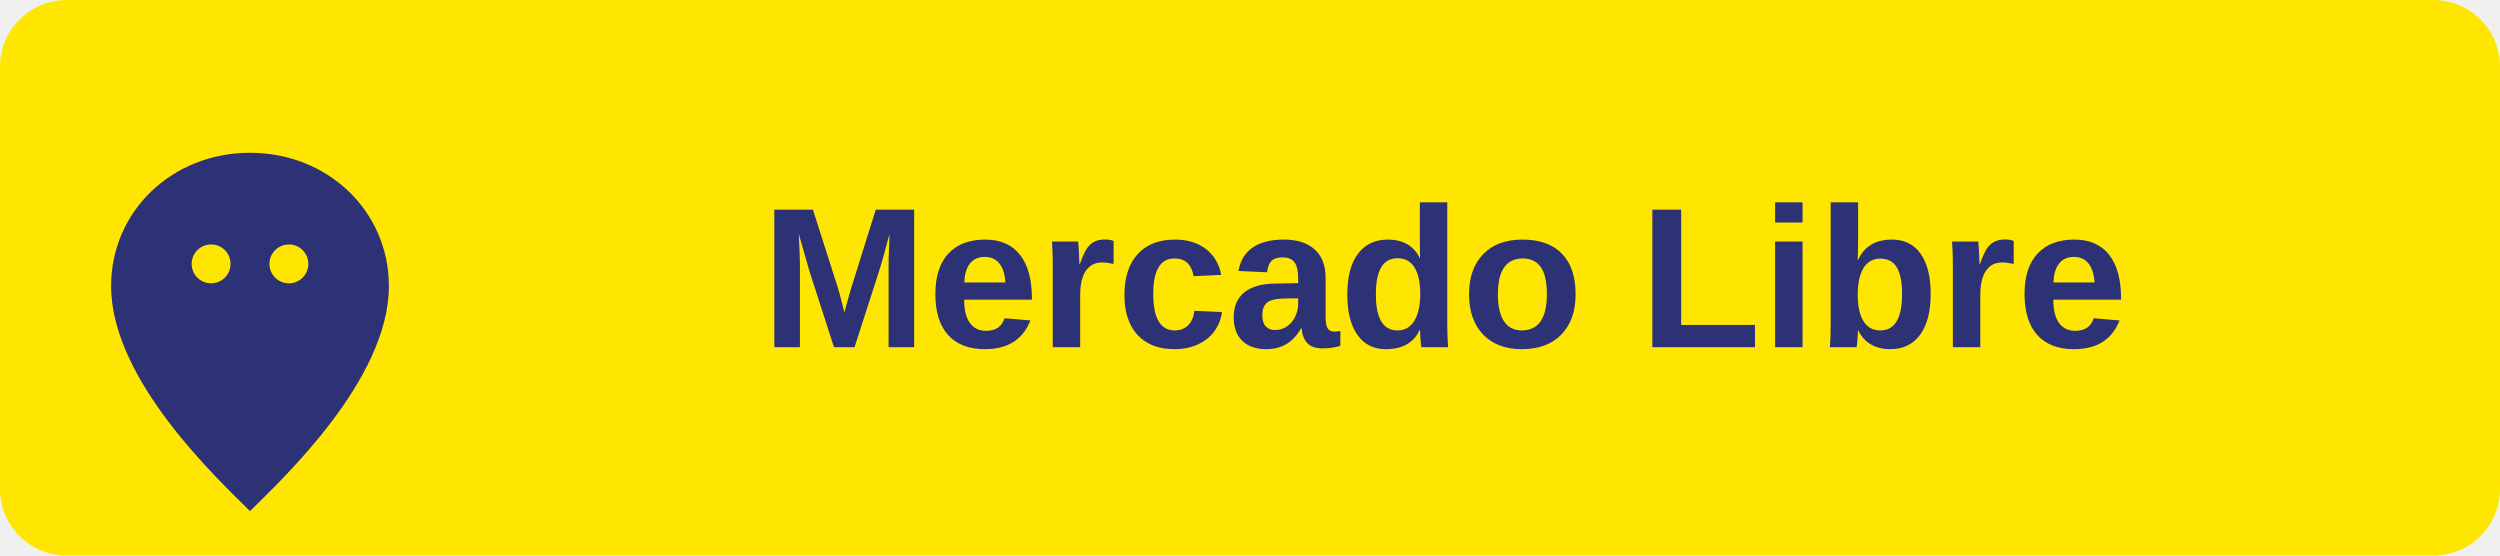
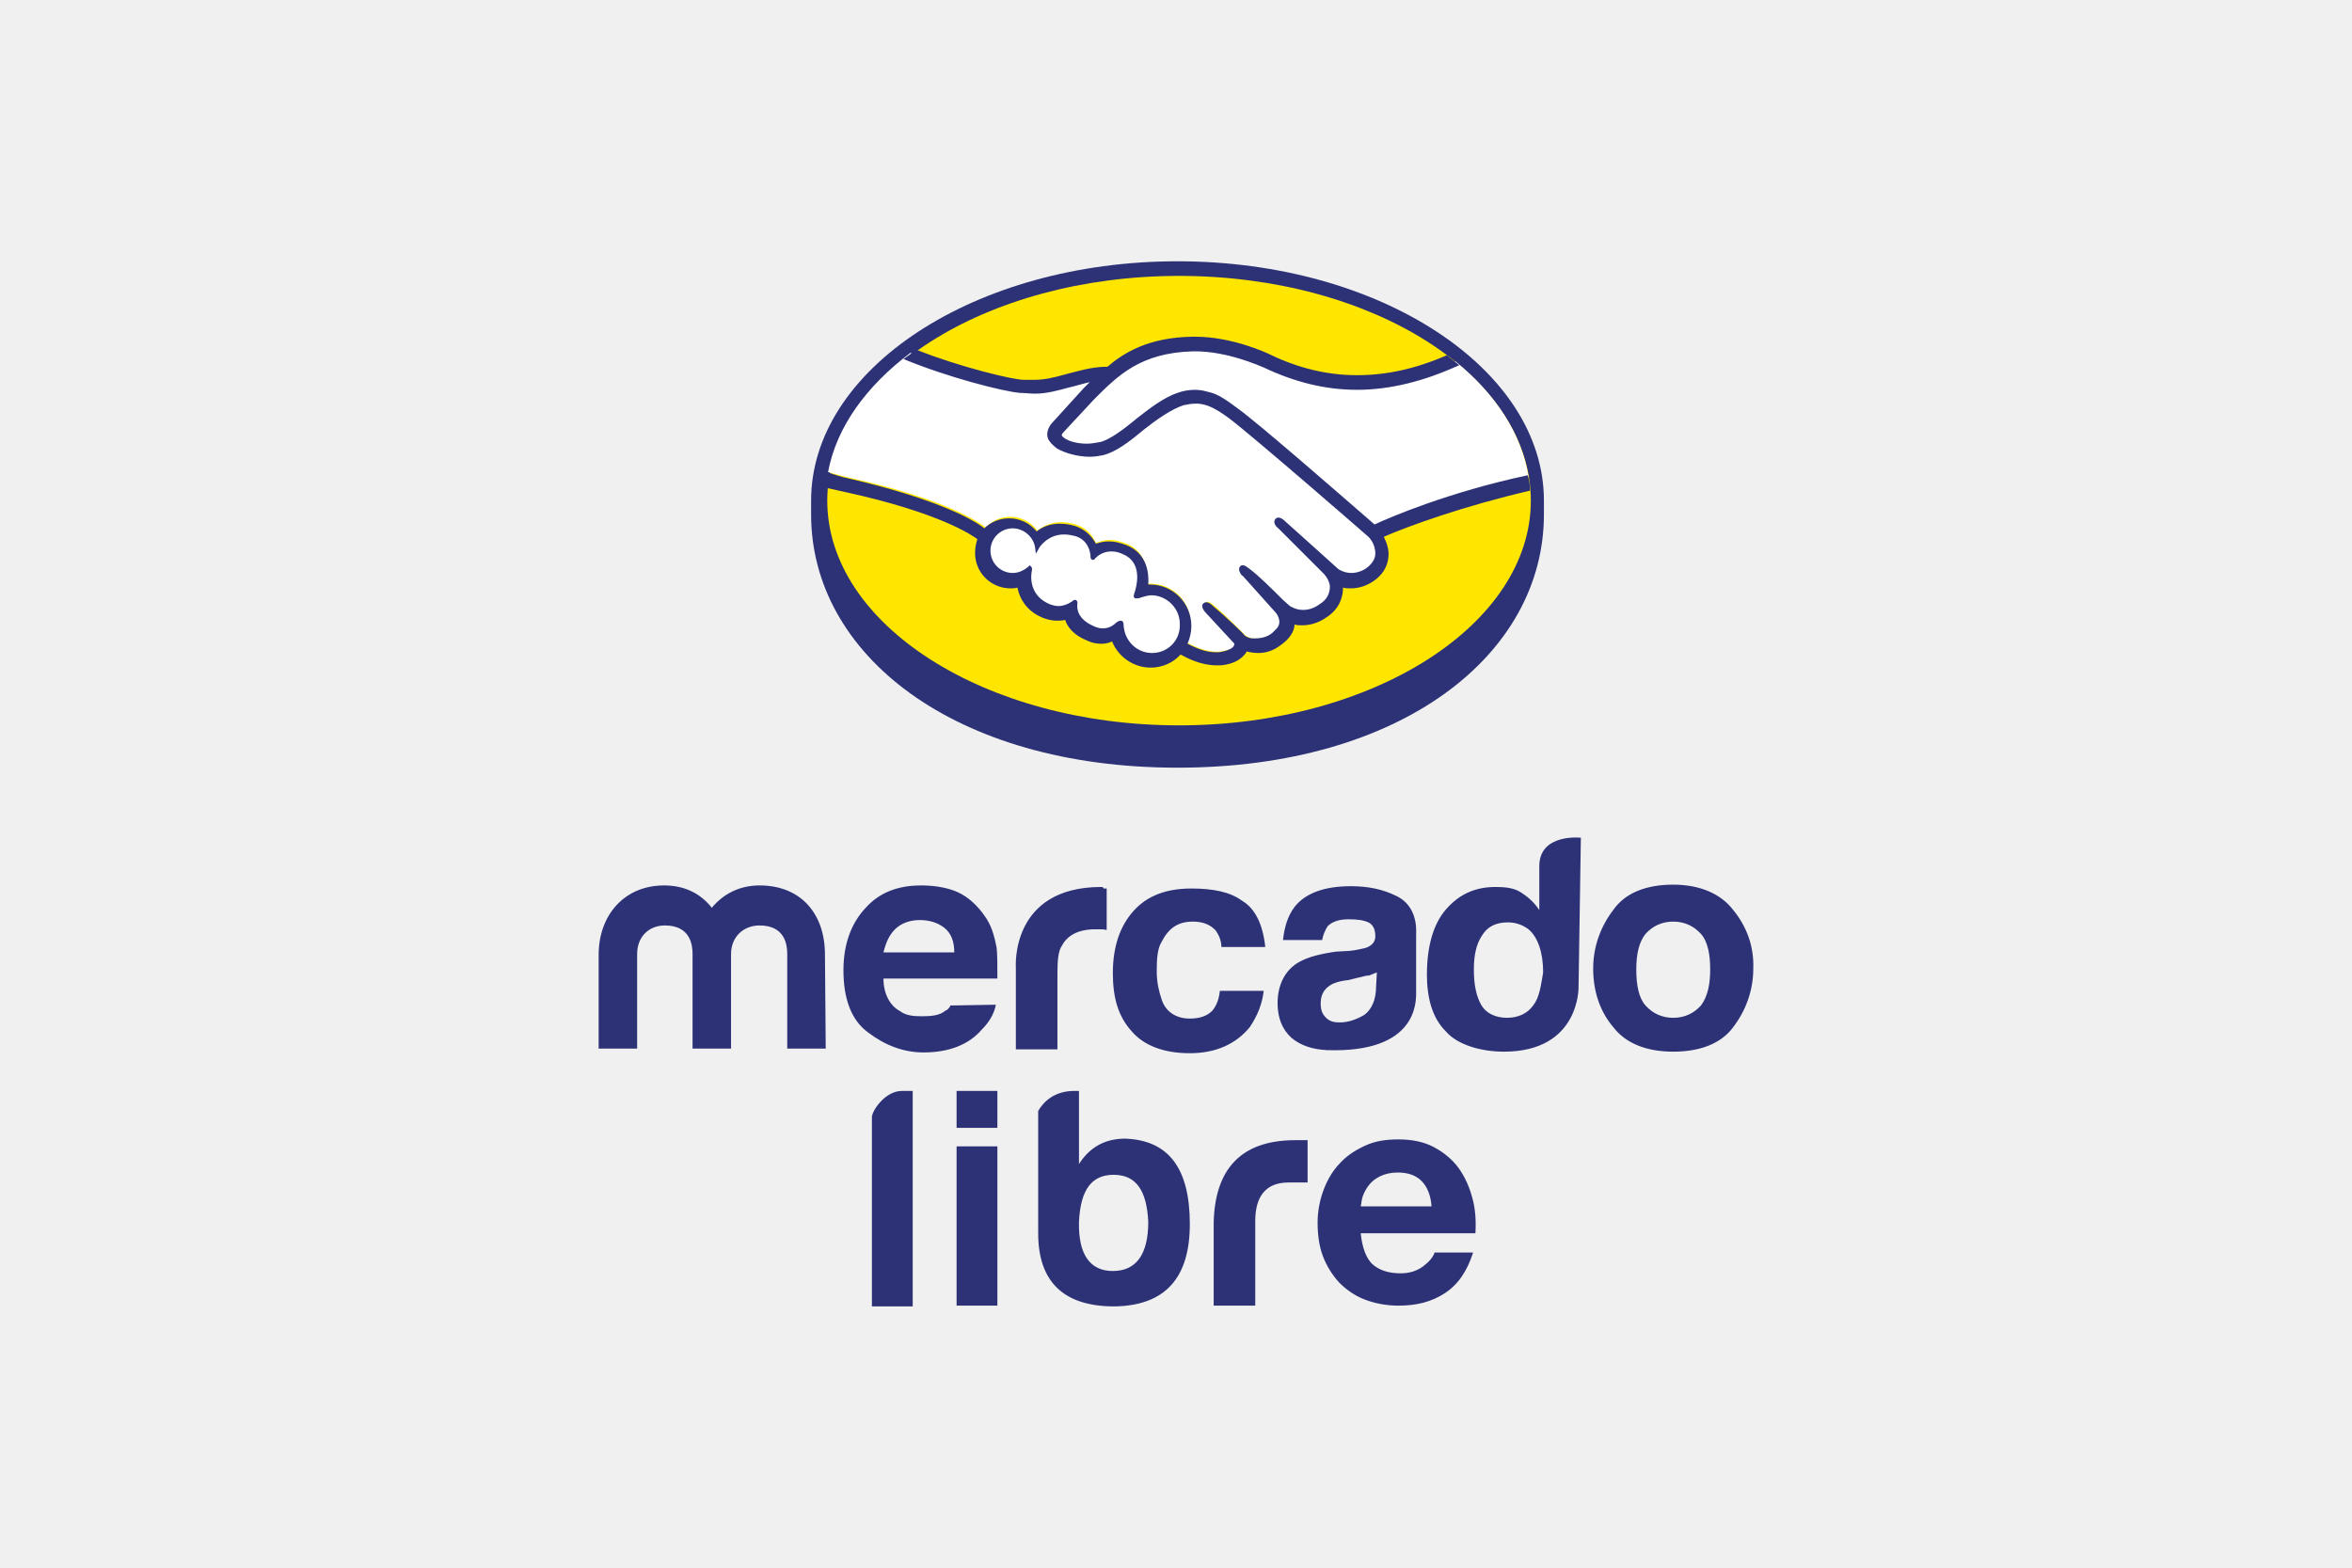
- <svg xmlns="http://www.w3.org/2000/svg" viewBox="0 0 900 200" role="img" aria-label="Mercado Libre">
-   <rect width="900" height="200" rx="24" fill="#FFE600" />
-   <path d="M90 55c-28 0-50 21-50 48 0 34 39 70 50 81 11-11 50-47 50-81 0-27-22-48-50-48z" fill="#2D3277" />
-   <circle cx="76" cy="95" r="7" fill="#FFE600" />
-   <circle cx="104" cy="95" r="7" fill="#FFE600" />
-   <text x="520" y="125" text-anchor="middle" font-family="Arial, Helvetica, sans-serif" font-size="72" font-weight="700" fill="#2D3277">Mercado Libre</text>
+ <svg xmlns="http://www.w3.org/2000/svg" height="800" width="1200" viewBox="-22.501 -33.95 195.01 203.7">
+   <path d="M39.4 107.8h1.4v28h-5.3v-24.6c0-.8 1.7-3.4 3.9-3.4zm29 6.2c-2.6 0-4.6 1.1-6 3.3v-9.5h-.6c-2.6 0-4 1.4-4.7 2.6v-.2 16.1c0 6.3 3.3 9.5 9.9 9.5 6.6-.1 9.8-3.7 9.8-10.7 0-7.3-2.8-10.9-8.4-11.1zm-1.6 17.2c-3 0-4.5-2.2-4.4-6.4.2-4.1 1.6-6.1 4.5-6.1s4.3 2 4.5 6.1c0 4.3-1.6 6.4-4.6 6.4zm13.1-6.4c.2-6.8 3.5-10.6 10.6-10.6h1.6v5.5h-2.5c-3 0-4.3 1.9-4.3 5v11h-5.4zm20.6 5.5c.9.8 2.1 1.2 3.7 1.2 1.1 0 2.1-.3 2.9-.9.8-.6 1.3-1.2 1.5-1.8h5c-.8 2.5-2 4.2-3.7 5.3-1.7 1.1-3.6 1.6-6 1.6-1.6 0-3.1-.3-4.4-.8-1.3-.5-2.4-1.3-3.3-2.2-.9-1-1.6-2.1-2.1-3.4-.5-1.3-.7-2.8-.7-4.4 0-1.5.3-3 .8-4.3.5-1.3 1.2-2.5 2.1-3.4.9-1 2-1.7 3.3-2.3 1.3-.6 2.7-.8 4.3-.8 1.7 0 3.3.3 4.6 1 1.3.7 2.4 1.6 3.2 2.7.8 1.1 1.4 2.4 1.8 3.9.4 1.4.5 3 .4 4.6H99c.2 1.9.7 3.2 1.5 4zm6.4-10.8c-.7-.7-1.7-1.1-3.1-1.1-.9 0-1.7.2-2.3.5-.6.3-1.1.7-1.4 1.1-.4.5-.6.9-.8 1.4-.2.5-.2 1-.3 1.4h9.2c-.1-1.5-.6-2.6-1.3-3.3zm-60.4-11.7h5.3v4.8h-5.3zm0 7.2h5.3v20.7h-5.3zm96.7-18.3c-.9 1-2.1 1.6-3.6 1.6s-2.7-.6-3.6-1.6c-.9-1-1.2-2.7-1.2-4.7 0-2.1.4-3.6 1.2-4.6.9-1 2.1-1.6 3.6-1.6s2.7.6 3.6 1.6c.9 1 1.2 2.7 1.2 4.6 0 1.9-.3 3.5-1.2 4.7zm4.2-12.4c-1.6-2.1-4.3-3.3-7.8-3.3-3.4 0-6.2 1-7.8 3.3-1.6 2.1-2.6 4.7-2.6 7.6 0 3 .9 5.6 2.6 7.6 1.6 2.1 4.3 3.2 7.8 3.2 3.4 0 6.2-1 7.8-3.2 1.6-2.1 2.6-4.7 2.6-7.6.1-2.8-.8-5.4-2.6-7.6m-26 12.4c-.7 1-1.9 1.6-3.4 1.6s-2.7-.6-3.3-1.6c-.7-1.2-1-2.7-1-4.7 0-1.8.3-3.2 1-4.3.7-1.2 1.8-1.8 3.4-1.8 1 0 1.9.3 2.7.9 1.2 1 1.9 3 1.9 5.6-.3 1.8-.5 3.3-1.3 4.3zm6.2-21.8s-5.4-.6-5.4 3.7v5.7c-.6-.9-1.3-1.6-2.4-2.3-.9-.6-2.1-.7-3.3-.7-2.7 0-4.8 1-6.5 3-1.6 1.9-2.4 4.8-2.4 8.4 0 3 .7 5.6 2.4 7.3 1.6 1.9 4.8 2.7 7.6 2.7 9.9 0 9.7-8.4 9.7-8.4l.3-19.4M101 94.2c0 1.8-.6 3-1.5 3.7-1 .6-2.1 1-3.2 1-.7 0-1.3-.1-1.8-.6s-.7-1-.7-1.9c0-1 .4-1.8 1.2-2.3.4-.3 1.3-.6 2.4-.7l1.2-.3c.6-.1 1-.3 1.5-.3.3-.1.7-.3 1-.4zm2.7-11.7c-1.8-.9-3.7-1.3-6-1.3-3.4 0-5.9.9-7.3 2.7-.9 1.2-1.3 2.6-1.5 4.3H94c.1-.7.4-1.3.7-1.8.6-.6 1.5-.9 2.7-.9 1.2 0 1.9.1 2.6.4.6.3.9.9.9 1.8 0 .7-.4 1.2-1.2 1.5-.4.1-1.2.3-2.1.4l-1.8.1c-2.1.3-3.6.7-4.7 1.3-1.9 1-2.9 3-2.9 5.4 0 1.9.6 3.4 1.8 4.5 1.2 1 2.7 1.5 4.6 1.6 11.7.4 11.6-6.2 11.6-7.5v-7.6c.1-2.2-.7-4-2.5-4.9m-26.5 3.3c1.3 0 2.3.4 3 1.2.4.6.7 1.3.7 2.1h5.7c-.3-2.9-1.3-5-3-6-1.6-1.2-3.9-1.6-6.6-1.6-3.2 0-5.7.9-7.5 2.9-1.8 2-2.7 4.7-2.7 8.1 0 3.2.7 5.6 2.4 7.5 1.6 1.9 4.2 2.9 7.6 2.9 3.4 0 6-1.2 7.8-3.4 1-1.5 1.6-3 1.8-4.7h-5.7c-.1 1-.4 1.9-1 2.6-.6.6-1.5 1-2.9 1-1.8 0-3.2-.9-3.7-2.6-.3-.9-.6-2.1-.6-3.6s.1-2.9.6-3.7c.9-1.8 2.1-2.7 4.1-2.7m-11.9-4.5c-11.9 0-11.1 10.5-11.1 10.5v10.6h5.4v-9.9c0-1.6.1-2.9.6-3.6.7-1.3 2.1-2.1 4.3-2.1h.6c.3 0 .6 0 .9.1v-5.4h-.4c-.1-.2-.1-.2-.3-.2m-26.8 5.5c.7-.7 1.8-1.2 3.2-1.2 1.2 0 2.3.3 3.2 1 .9.7 1.3 1.8 1.3 3.2H37c.3-1.2.7-2.2 1.5-3zm7.2 9.9c-.1.3-.4.6-.7.7-.7.6-1.8.7-3 .7s-2.1-.1-2.9-.7c-1.3-.7-2.1-2.3-2.1-4.2h14.8c0-1.8 0-3.2-.1-4-.3-1.6-.7-3-1.6-4.2-.9-1.3-2.1-2.4-3.4-3-1.3-.6-3-.9-4.8-.9-3 0-5.4.9-7.2 2.9-1.8 1.9-2.9 4.6-2.9 8.1 0 3.7 1 6.5 3.2 8.1 2.1 1.6 4.5 2.6 7.2 2.6 3.3 0 5.9-1 7.6-3 1-1 1.6-2.1 1.8-3.2l-5.9.1m-16.2 5.6h-5V90c0-1.2-.3-3.7-3.6-3.7-2.1 0-3.7 1.5-3.7 3.7v12.3h-5V90c0-1.2-.3-3.7-3.6-3.7C6.5 86.3 5 87.8 5 90v12.3H0V90.1c0-5.1 3.3-9 8.5-9 2.6 0 4.7 1 6.2 2.9 1.5-1.8 3.6-2.9 6.2-2.9 5.4 0 8.5 3.7 8.5 9l.1 12.2m93.3-71.2C122.8 14 101.5 0 75.2 0S27.6 14 27.6 31.1v1.8c0 18.2 18.6 32.9 47.6 32.9 29.1 0 47.6-14.7 47.6-32.9v-1.8z" fill="#2D3277" />
+   <path d="M121.1 31.1c0 16.1-20.5 29.2-45.7 29.2-25.2 0-45.7-13.1-45.7-29.2S50.2 1.9 75.4 1.9c25.2 0 45.7 13.1 45.7 29.2z" fill="#FFE600" />
+   <g fill="#FFF">
+     <path d="M60.2 21.9s-.5.5-.2.9c.7.9 2.9 1.4 5.2.9 1.3-.3 3.1-1.7 4.7-3 1.8-1.4 3.6-2.9 5.4-3.4 1.9-.6 3.1-.3 3.9-.1.9.3 1.9.9 3.6 2.1 3.1 2.3 15.7 13.3 17.9 15.2 1.7-.8 9.5-4.1 20.1-6.5-.9-5.6-4.3-10.8-9.5-15-7.2 3-16.1 4.6-24.8.4 0 0-4.7-2.2-9.4-2.1-6.9.2-9.8 3.1-13 6.3z" />
+     <path d="M100.2 35.7c-.1-.1-14.8-12.9-18.1-15.4-1.9-1.4-3-1.8-4.1-2-.6-.1-1.4 0-2 .2-1.5.4-3.6 1.8-5.4 3.2-1.9 1.5-3.6 2.9-5.2 3.2-2.1.5-4.6-.1-5.7-.9-.5-.3-.8-.7-1-1.1-.4-1 .4-1.8.5-1.9l4-4.4 1.4-1.4c-1.3.2-2.5.5-3.7.8-1.5.4-2.9.8-4.3.8-.6 0-3.8-.5-4.4-.7-3.7-1-6.9-2-11.7-4.2-5.7 4.3-9.6 9.6-10.7 15.5.8.2 2.2.6 2.7.7 13 2.9 17 5.9 17.8 6.5.8-.9 1.9-1.4 3.2-1.4 1.4 0 2.7.7 3.5 1.8.7-.6 1.8-1.1 3.1-1.1.6 0 1.2.1 1.9.3 1.5.5 2.2 1.5 2.6 2.4.5-.2 1.1-.4 1.8-.4s1.4.2 2.2.5c2.4 1 2.8 3.4 2.6 5.2h.5c2.9 0 5.2 2.3 5.2 5.2 0 .9-.2 1.7-.6 2.4.8.4 2.7 1.4 4.5 1.2 1.4-.2 1.9-.6 2.1-.9.1-.2.3-.4.1-.6l-3.7-4.1s-.6-.6-.4-.8c.2-.2.6.1.9.3 1.9 1.6 4.1 3.9 4.1 3.9s.2.3 1 .5c.7.1 2 0 2.9-.7.2-.2.5-.4.6-.6.9-1.2-.1-2.4-.1-2.4L84 40.5s-.6-.6-.4-.8c.2-.2.6.1.9.3 1.4 1.1 3.3 3.1 5.1 4.9.4.3 2 1.3 4.1-.1 1.3-.9 1.6-1.9 1.5-2.7-.1-1-.9-1.8-.9-1.8l-5.8-5.9s-.6-.5-.4-.8c.2-.2.6.1.9.3 1.9 1.6 6.9 6.2 6.9 6.2.1 0 1.8 1.3 4-.1.8-.5 1.3-1.2 1.3-2.1.1-1.3-1-2.2-1-2.2z" />
+     <path d="M71.9 43.2c-.9 0-1.9.5-2 .5-.1 0 0-.4.1-.6.1-.2 1.3-3.8-1.6-5.1-2.2-1-3.6.1-4 .6-.1.1-.2.1-.2 0 0-.6-.3-2.4-2.3-3-2.8-.9-4.5 1.1-5 1.8-.2-1.6-1.5-2.8-3.2-2.8-1.8 0-3.2 1.4-3.2 3.2 0 1.8 1.4 3.2 3.2 3.2.9 0 1.6-.3 2.2-.9v.1c-.1.8-.4 3.7 2.6 4.8 1.2.5 2.2.1 3.1-.5.3-.2.3-.1.3.1-.1.7 0 2.3 2.3 3.2 1.7.7 2.7 0 3.3-.6.3-.3.4-.2.4.2.1 2.1 1.9 3.8 4 3.8 2.2 0 4-1.8 4-4s-1.8-4-4-4z" />
+   </g>
+   <path d="M100.8 34.2c-4.5-3.9-14.9-13-17.8-15.1-1.6-1.2-2.7-1.9-3.7-2.1-.4-.1-1-.3-1.8-.3-.7 0-1.5.1-2.3.4-1.8.6-3.6 2-5.4 3.4l-.1.1c-1.6 1.3-3.3 2.6-4.6 2.9-.6.1-1.1.2-1.7.2-1.4 0-2.7-.4-3.2-1-.1-.1 0-.3.2-.5l4-4.3c3.1-3.1 6-6 12.8-6.2h.3c4.2 0 8.4 1.9 8.9 2.1 4 1.9 8 2.9 12.1 2.9 4.3 0 8.7-1.1 13.3-3.2-.5-.4-1.1-.9-1.6-1.3-4.1 1.8-7.9 2.6-11.7 2.6-3.8 0-7.6-.9-11.3-2.7-.2-.1-4.8-2.3-9.7-2.3h-.4c-5.7.1-8.9 2.1-11 3.9-2.1 0-3.9.6-5.5 1-1.4.4-2.7.7-3.9.7h-1.5c-1.4 0-8.4-1.7-13.9-3.9-.6.4-1.1.8-1.7 1.2 5.8 2.4 12.9 4.2 15.1 4.4.6 0 1.3.1 2 .1 1.5 0 2.9-.4 4.4-.8.9-.2 1.8-.5 2.7-.7l-.8.8-4 4.4c-.3.3-1 1.2-.6 2.2.2.4.6.8 1.1 1.2 1 .6 2.7 1.1 4.3 1.1.6 0 1.2-.1 1.7-.2 1.7-.4 3.5-1.8 5.3-3.3 1.5-1.2 3.6-2.7 5.2-3.2.5-.1 1-.2 1.5-.2h.4c1.1.1 2.1.5 4 1.9 3.3 2.5 18 15.3 18.1 15.4 0 0 .9.8.9 2.2 0 .7-.5 1.4-1.2 1.9-.6.4-1.3.6-1.9.6-1 0-1.7-.5-1.7-.5s-5.1-4.6-6.9-6.2c-.3-.3-.6-.5-.9-.5-.2 0-.3.1-.4.2-.3.4 0 .9.4 1.2l5.9 5.9s.7.7.8 1.6c0 1-.4 1.8-1.4 2.4-.7.5-1.4.7-2.1.7-.9 0-1.5-.4-1.7-.5l-.9-.8c-1.5-1.5-3.1-3.1-4.3-4-.3-.2-.6-.5-.9-.5-.1 0-.3 0-.4.2-.1.1-.2.4.1.9.1.2.3.3.3.3l4.3 4.8s.9 1.1.1 2l-.2.2-.4.4c-.7.6-1.7.7-2.1.7h-.6c-.4-.1-.7-.2-.9-.4-.2-.3-2.4-2.4-4.2-3.9-.2-.2-.5-.4-.8-.4-.1 0-.3.1-.4.2-.3.4.2 1 .4 1.2l3.7 4s0 .1-.1.3c-.1.2-.6.6-1.9.8h-.5c-1.4 0-2.8-.7-3.6-1.1.3-.7.5-1.5.5-2.3 0-3-2.4-5.4-5.4-5.4h-.2c.1-1.4-.1-4-2.8-5.1-.8-.3-1.5-.5-2.3-.5-.6 0-1.1.1-1.7.3-.6-1.1-1.5-1.9-2.7-2.3-.7-.2-1.3-.3-2-.3-1.1 0-2.1.3-3 1a4.6 4.6 0 00-3.6-1.7c-1.2 0-2.4.5-3.2 1.3-1.1-.9-5.6-3.7-17.7-6.5-.6-.1-1.9-.5-2.7-.8-.1.6-.2 1.3-.3 2 0 0 2.2.5 2.7.6 12.3 2.7 16.4 5.6 17.1 6.1-.2.6-.3 1.2-.3 1.8 0 2.6 2.1 4.6 4.6 4.6.3 0 .6 0 .9-.1.4 1.9 1.6 3.3 3.5 4 .6.2 1.1.3 1.6.3.3 0 .7 0 1.1-.1.3.9 1.1 2 2.9 2.7.6.3 1.2.4 1.8.4.5 0 1-.1 1.4-.3.8 2 2.8 3.4 5 3.4 1.5 0 2.9-.6 3.9-1.7.9.5 2.7 1.4 4.6 1.4h.7c1.9-.2 2.7-1 3.1-1.5.1-.1.1-.2.2-.3.4.1.9.2 1.5.2 1 0 2-.3 3-1.1 1-.7 1.7-1.7 1.7-2.6.3.1.7.1 1 .1 1 0 2.1-.3 3.1-1 1.9-1.2 2.2-2.9 2.2-3.9.3.1.7.1 1 .1 1 0 2-.3 2.9-.9 1.2-.8 1.9-1.9 2-3.2.1-.9-.2-1.8-.6-2.6 3.2-1.4 10.4-4 19-6 0-.7-.1-1.3-.3-2-10.3 2.2-18 5.5-19.9 6.4zM71.9 50.9c-2 0-3.6-1.6-3.7-3.6 0-.2 0-.6-.4-.6-.2 0-.3.1-.5.2-.4.4-1 .8-1.8.8-.4 0-.8-.1-1.2-.3-2.1-.9-2.2-2.3-2.1-2.9 0-.2 0-.3-.1-.4L62 44h-.1c-.1 0-.2 0-.4.2-.6.4-1.2.6-1.8.6-.3 0-.7-.1-1-.2-2.8-1.1-2.6-3.7-2.4-4.5 0-.2 0-.3-.1-.4l-.2-.2-.2.2c-.6.5-1.3.8-2 .8-1.6 0-2.9-1.3-2.9-2.9 0-1.6 1.3-2.9 2.9-2.9 1.4 0 2.7 1.1 2.9 2.5l.1.8.4-.7c0-.1 1.2-1.9 3.4-1.8.4 0 .8.1 1.3.2 1.7.5 2 2.1 2 2.7 0 .4.3.4.3.4.1 0 .3-.1.3-.2.3-.3 1-.9 2.1-.9.5 0 1 .1 1.6.4 2.7 1.2 1.5 4.6 1.5 4.7-.2.6-.3.8 0 1h.2c.1 0 .3 0 .5-.1.4-.1.9-.3 1.4-.3 2 0 3.7 1.7 3.7 3.7.1 2.2-1.6 3.8-3.6 3.8z" fill="#2D3277" />
</svg>
